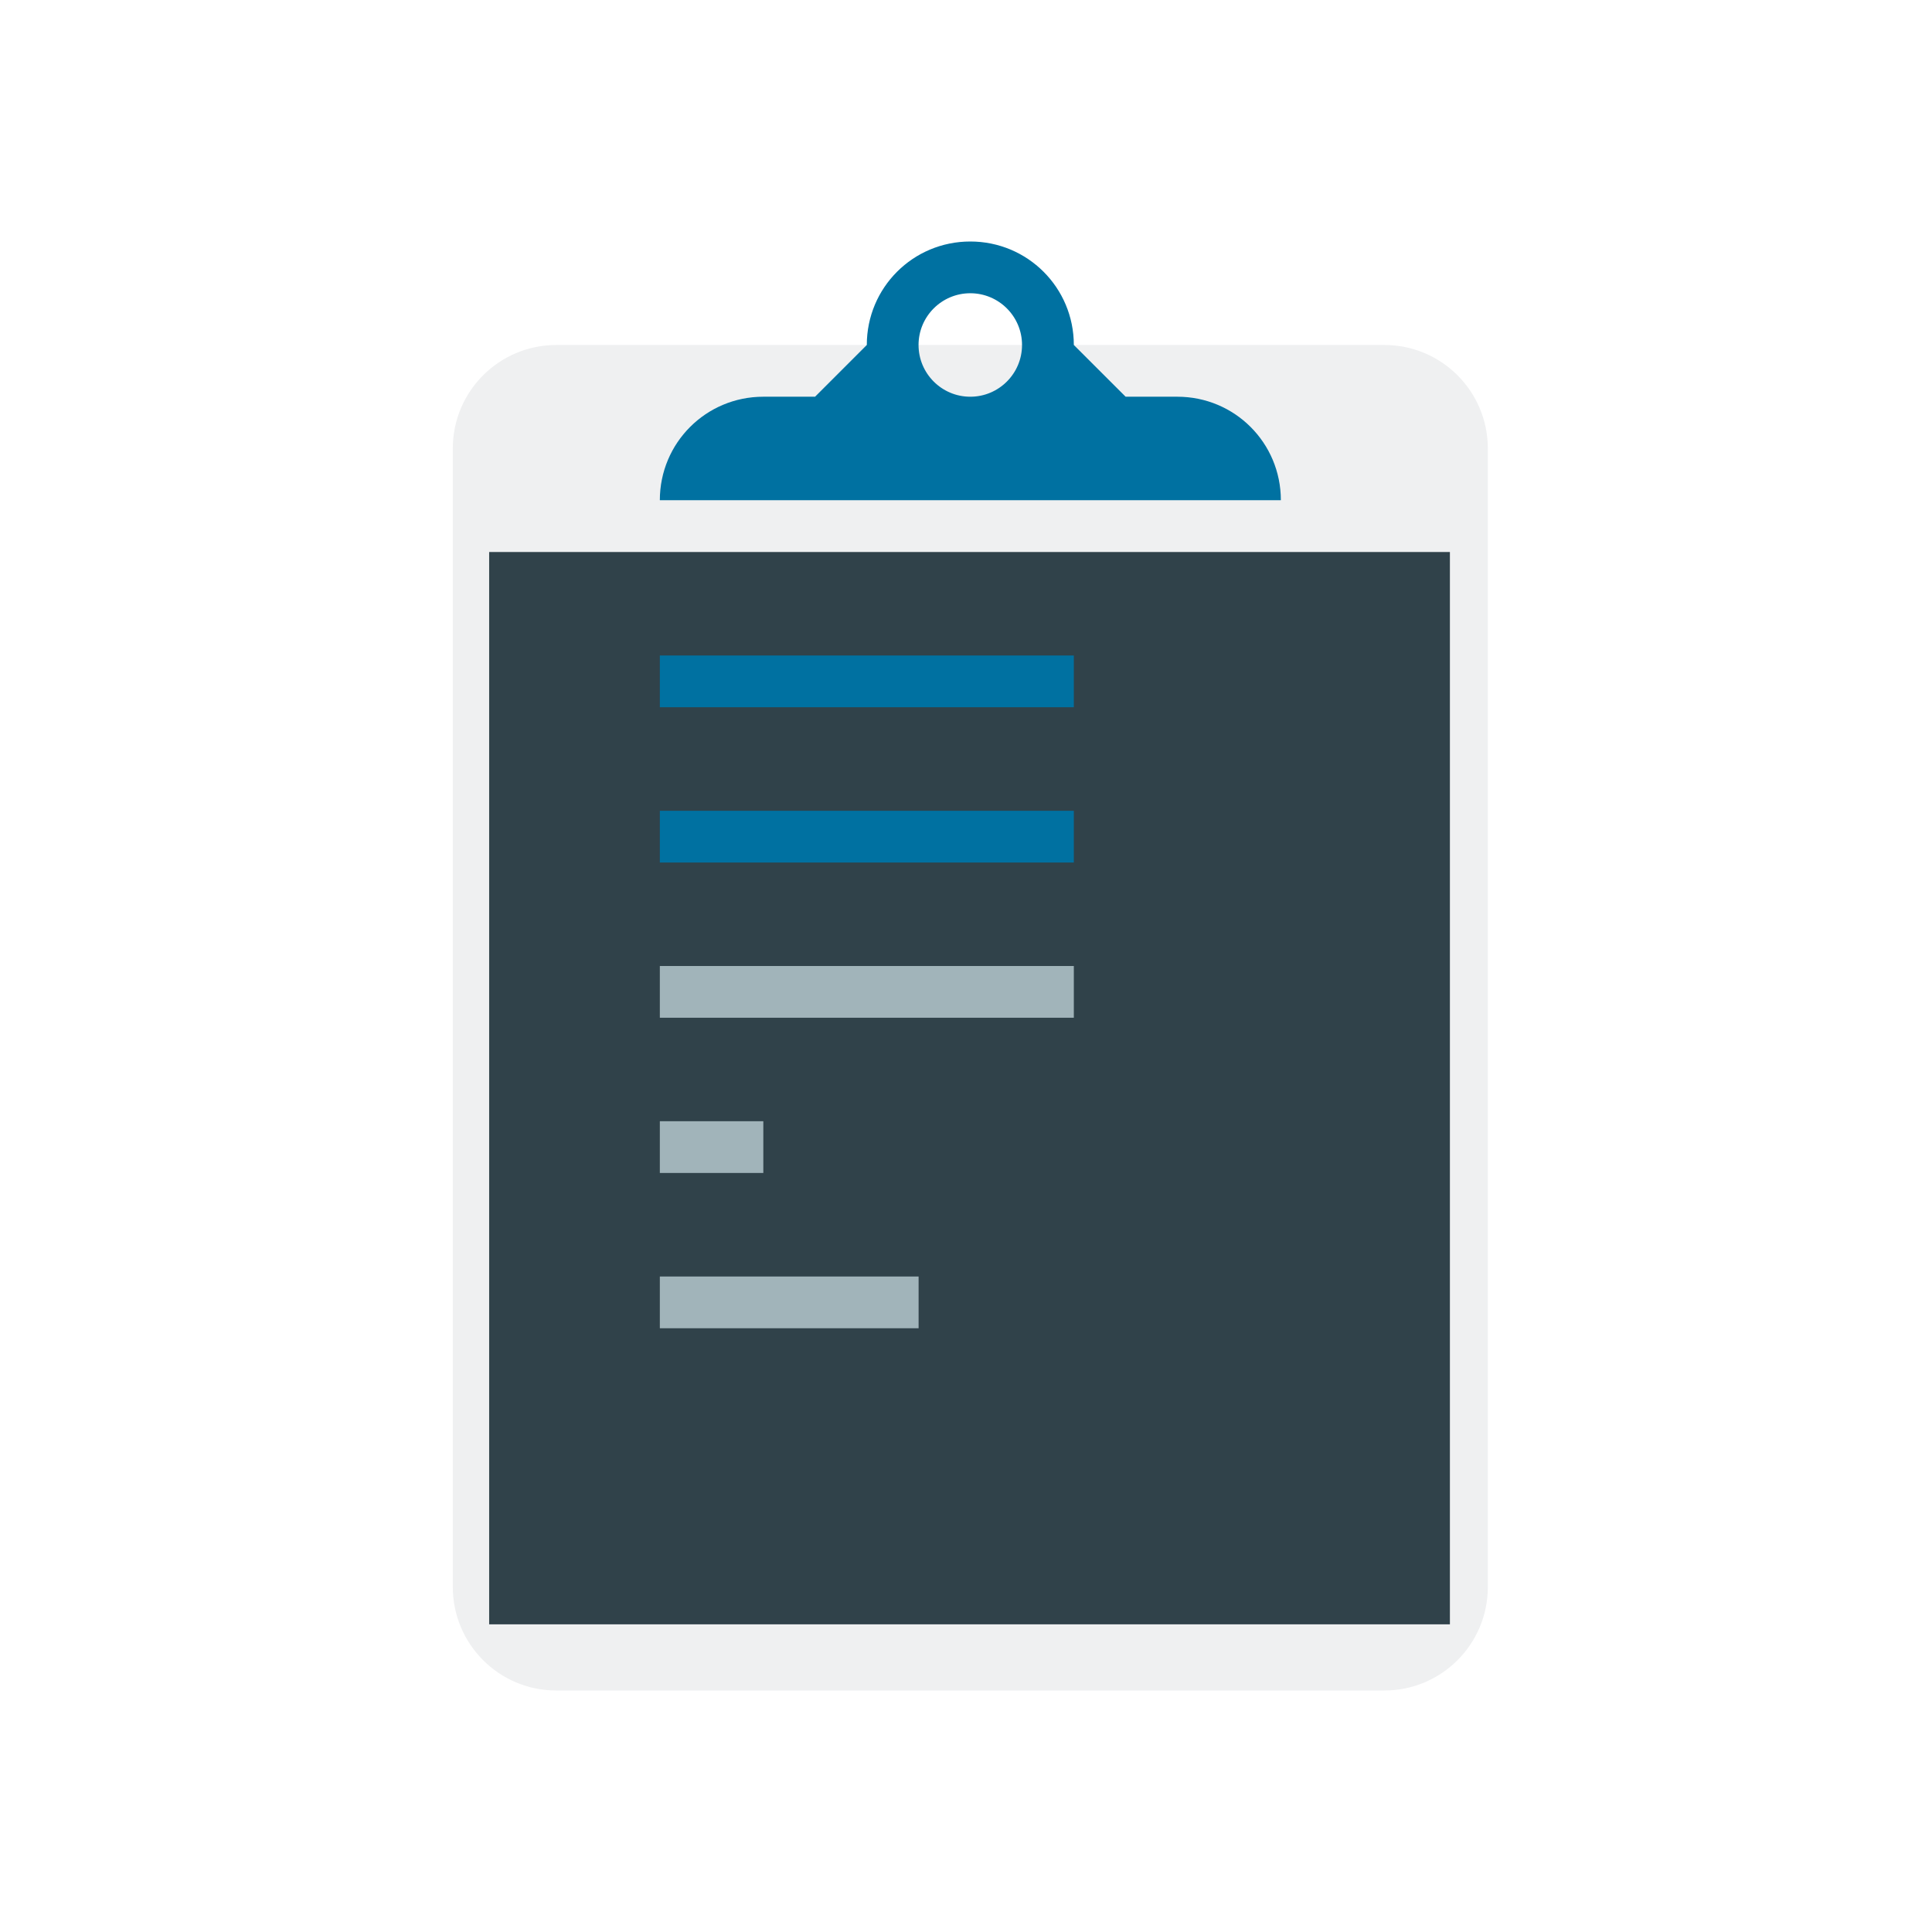
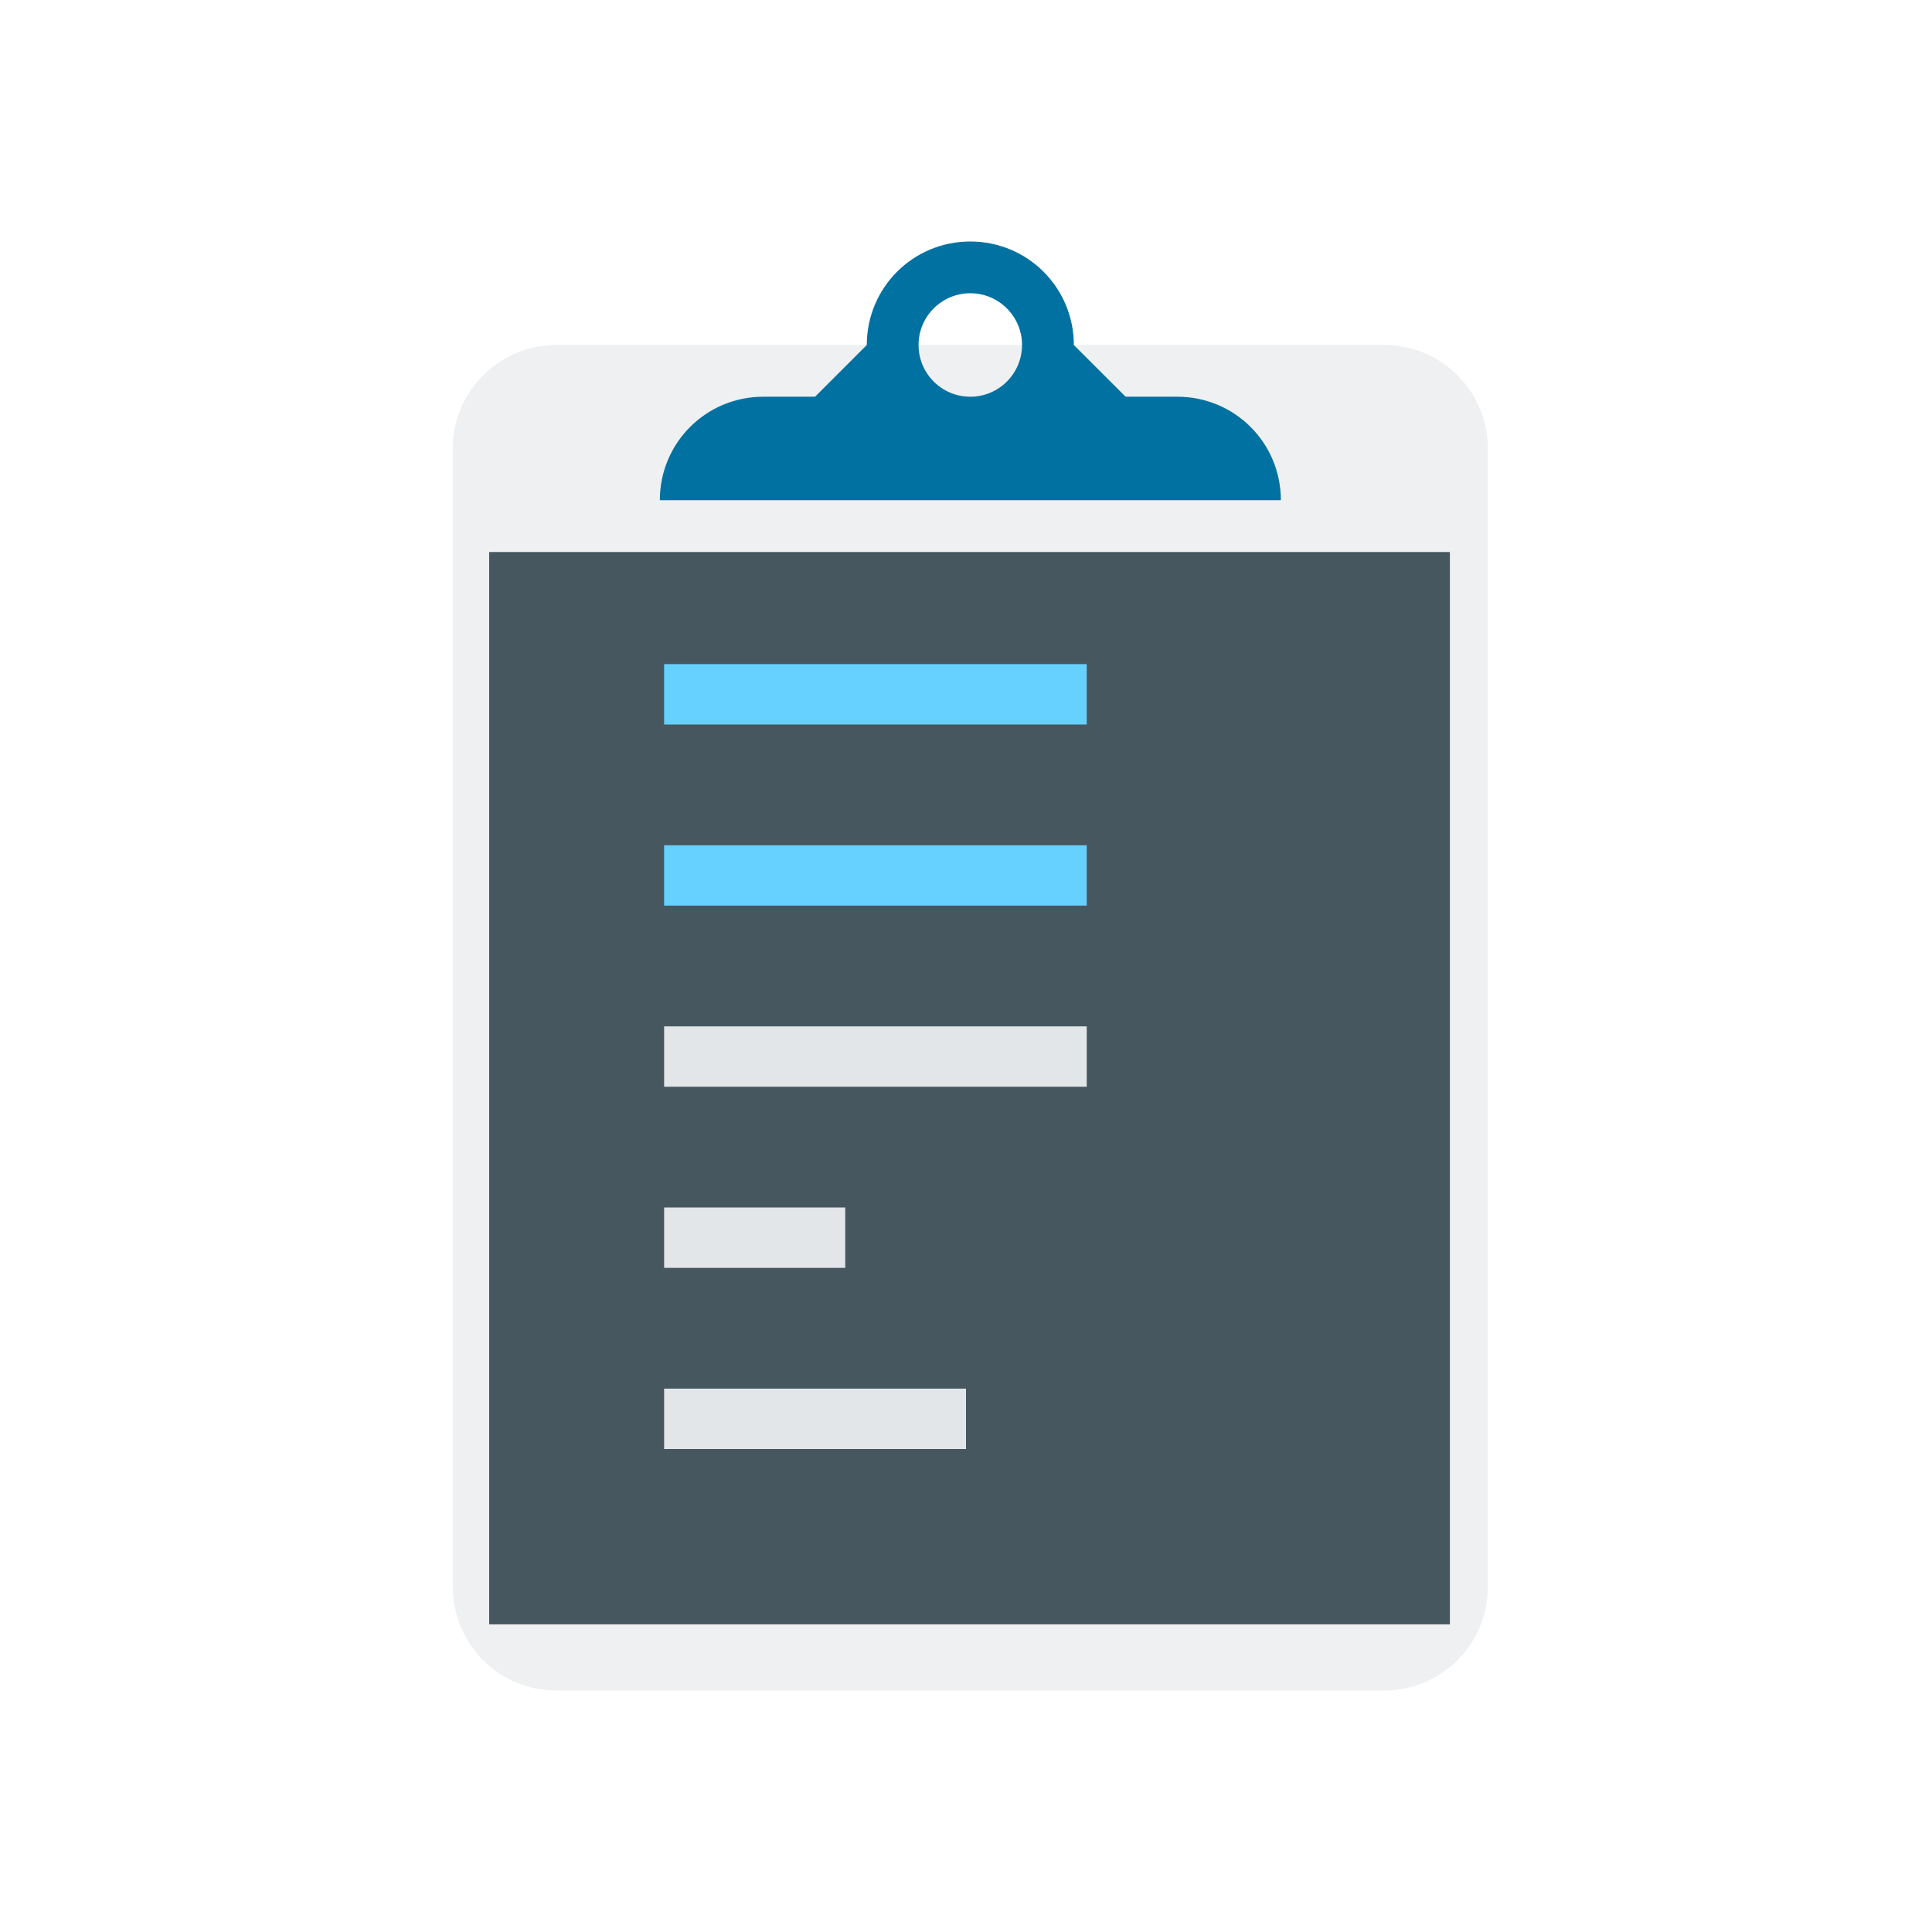
<svg xmlns="http://www.w3.org/2000/svg" width="32" height="32" version="1" id="svg12">
+   <g id="22-22-klipper" transform="translate(32,10)">
+     <rect style="opacity:0.001" width="22" height="22" x="0" y="0" id="rect2" />
+     <rect ry="1.143" y="4.143" x="5.25" height="14.857" width="11.5" id="rect4151-36" style="color:#000000;clip-rule:nonzero;display:inline;overflow:visible;visibility:visible;isolation:auto;mix-blend-mode:normal;color-interpolation:sRGB;color-interpolation-filters:linearRGB;solid-color:#000000;solid-opacity:1;fill:#eff0f1;fill-opacity:1;fill-rule:nonzero;stroke:none;stroke-width:1.146;stroke-linecap:butt;stroke-linejoin:miter;stroke-miterlimit:4;stroke-dasharray:none;stroke-dashoffset:0;stroke-opacity:1;color-rendering:auto;image-rendering:auto;shape-rendering:auto;text-rendering:auto;enable-background:accumulate" />
+     <path id="rect4153-7" d="M 11,3 C 10.363,3 9.85,3.51 9.85,4.143 L 9.275,4.714 v 0 h -0.575 c -0.637,0 -1.15,0.51 -1.15,1.143 h 6.9 c 0,-0.633 -0.513,-1.143 -1.15,-1.143 h -0.575 v 0 L 12.15,4.143 C 12.15,3.51 11.637,3 11,3 Z m 0,0.571 c 0.318,0 0.575,0.256 0.575,0.571 0,0.316 -0.257,0.571 -0.575,0.571 -0.318,0 -0.575,-0.256 -0.575,-0.571 0,-0.316 0.257,-0.571 0.575,-0.571 z" style="color:#000000;clip-rule:nonzero;display:inline;overflow:visible;visibility:visible;isolation:auto;mix-blend-mode:normal;color-interpolation:sRGB;color-interpolation-filters:linearRGB;solid-color:#000000;solid-opacity:1;fill:#0071a1;fill-opacity:1;fill-rule:nonzero;stroke:none;stroke-width:1.146;stroke-linecap:butt;stroke-linejoin:miter;stroke-miterlimit:4;stroke-dasharray:none;stroke-dashoffset:0;stroke-opacity:1;color-rendering:auto;image-rendering:auto;shape-rendering:auto;text-rendering:auto;enable-background:accumulate" />
+     <rect y="6.429" x="5.654" height="11.841" width="10.675" id="rect4169-5" style="color:#000000;clip-rule:nonzero;display:inline;overflow:visible;visibility:visible;opacity:0.7;isolation:auto;mix-blend-mode:normal;color-interpolation:sRGB;color-interpolation-filters:linearRGB;solid-color:#000000;solid-opacity:1;fill:#001621;fill-opacity:1;fill-rule:nonzero;stroke:none;stroke-width:1.257;stroke-linecap:butt;stroke-linejoin:miter;stroke-miterlimit:4;stroke-dasharray:none;stroke-dashoffset:0;stroke-opacity:1;color-rendering:auto;image-rendering:auto;shape-rendering:auto;text-rendering:auto;enable-background:accumulate" />
+     <rect y="8" x="7.598" height="0.667" width="4.696" id="rect4227-3" style="color:#000000;clip-rule:nonzero;display:inline;overflow:visible;visibility:visible;isolation:auto;mix-blend-mode:normal;color-interpolation:sRGB;color-interpolation-filters:linearRGB;solid-color:#000000;solid-opacity:1;fill:#66d1ff;fill-opacity:1;fill-rule:nonzero;stroke:none;stroke-width:2.502;stroke-linecap:butt;stroke-linejoin:miter;stroke-miterlimit:4;stroke-dasharray:none;stroke-dashoffset:0;stroke-opacity:1;color-rendering:auto;image-rendering:auto;shape-rendering:auto;text-rendering:auto;enable-background:accumulate" />
+     <rect y="10" x="7.598" height="0.667" width="4.696" id="rect4227-5-56" style="color:#000000;clip-rule:nonzero;display:inline;overflow:visible;visibility:visible;isolation:auto;mix-blend-mode:normal;color-interpolation:sRGB;color-interpolation-filters:linearRGB;solid-color:#000000;solid-opacity:1;fill:#66d1ff;fill-opacity:1;fill-rule:nonzero;stroke:none;stroke-width:2.502;stroke-linecap:butt;stroke-linejoin:miter;stroke-miterlimit:4;stroke-dasharray:none;stroke-dashoffset:0;stroke-opacity:1;color-rendering:auto;image-rendering:auto;shape-rendering:auto;text-rendering:auto;enable-background:accumulate" />
+     <rect y="12" x="7.598" height="0.667" width="4.696" id="rect4227-5-3-2" style="color:#000000;clip-rule:nonzero;display:inline;overflow:visible;visibility:visible;isolation:auto;mix-blend-mode:normal;color-interpolation:sRGB;color-interpolation-filters:linearRGB;solid-color:#000000;solid-opacity:1;fill:#e2e6e9;fill-opacity:1;fill-rule:nonzero;stroke:none;stroke-width:2.502;stroke-linecap:butt;stroke-linejoin:miter;stroke-miterlimit:4;stroke-dasharray:none;stroke-dashoffset:0;stroke-opacity:1;color-rendering:auto;image-rendering:auto;shape-rendering:auto;text-rendering:auto;enable-background:accumulate" />
+     <rect y="14" x="7.598" height="0.667" width="2.012" id="rect4227-5-3-5-9" style="color:#000000;clip-rule:nonzero;display:inline;overflow:visible;visibility:visible;isolation:auto;mix-blend-mode:normal;color-interpolation:sRGB;color-interpolation-filters:linearRGB;solid-color:#000000;solid-opacity:1;fill:#e2e6e9;fill-opacity:1;fill-rule:nonzero;stroke:none;stroke-width:3.276;stroke-linecap:butt;stroke-linejoin:miter;stroke-miterlimit:4;stroke-dasharray:none;stroke-dashoffset:0;stroke-opacity:1;color-rendering:auto;image-rendering:auto;shape-rendering:auto;text-rendering:auto;enable-background:accumulate" />
+     <rect y="16" x="7.598" height="0.667" width="3.354" id="rect4227-5-3-5-6-1" style="color:#000000;clip-rule:nonzero;display:inline;overflow:visible;visibility:visible;isolation:auto;mix-blend-mode:normal;color-interpolation:sRGB;color-interpolation-filters:linearRGB;solid-color:#000000;solid-opacity:1;fill:#e2e6e9;fill-opacity:1;fill-rule:nonzero;stroke:none;stroke-width:2.675;stroke-linecap:butt;stroke-linejoin:miter;stroke-miterlimit:4;stroke-dasharray:none;stroke-dashoffset:0;stroke-opacity:1;color-rendering:auto;image-rendering:auto;shape-rendering:auto;text-rendering:auto;enable-background:accumulate" />
+   </g>
  <g id="klipper">
    <rect style="opacity:0.001" width="32" height="32" x="0" y="0" id="rect7" />
    <rect ry="1.714" y="5.714" x="7.5" height="22.286" width="17.143" id="rect4151" style="color:#000000;clip-rule:nonzero;display:inline;overflow:visible;visibility:visible;isolation:auto;mix-blend-mode:normal;color-interpolation:sRGB;color-interpolation-filters:linearRGB;solid-color:#000000;solid-opacity:1;fill:#eff0f1;fill-opacity:1;fill-rule:nonzero;stroke:none;stroke-width:1.714;stroke-linecap:butt;stroke-linejoin:miter;stroke-miterlimit:4;stroke-dasharray:none;stroke-dashoffset:0;stroke-opacity:1;color-rendering:auto;image-rendering:auto;shape-rendering:auto;text-rendering:auto;enable-background:accumulate" />
    <path id="rect4153" d="m 16.071,4 c -0.95,0 -1.714,0.765 -1.714,1.714 l -0.857,0.857 v 0 h -0.857 c -0.95,0 -1.714,0.765 -1.714,1.714 h 10.286 c 0,-0.95 -0.765,-1.714 -1.714,-1.714 h -0.857 v 0 L 17.786,5.714 C 17.786,4.765 17.021,4 16.071,4 Z m 0,0.857 c 0.473,0 0.857,0.384 0.857,0.857 0,0.473 -0.384,0.857 -0.857,0.857 -0.473,0 -0.857,-0.384 -0.857,-0.857 0,-0.473 0.384,-0.857 0.857,-0.857 z" style="color:#000000;clip-rule:nonzero;display:inline;overflow:visible;visibility:visible;isolation:auto;mix-blend-mode:normal;color-interpolation:sRGB;color-interpolation-filters:linearRGB;solid-color:#000000;solid-opacity:1;fill:#0071a1;fill-opacity:1;fill-rule:nonzero;stroke:none;stroke-width:1.714;stroke-linecap:butt;stroke-linejoin:miter;stroke-miterlimit:4;stroke-dasharray:none;stroke-dashoffset:0;stroke-opacity:1;color-rendering:auto;image-rendering:auto;shape-rendering:auto;text-rendering:auto;enable-background:accumulate" />
-     <rect y="9.143" x="8.102" height="17.761" width="15.913" id="rect4169" style="color:#000000;clip-rule:nonzero;display:inline;overflow:visible;visibility:visible;opacity:0.8;isolation:auto;mix-blend-mode:normal;color-interpolation:sRGB;color-interpolation-filters:linearRGB;solid-color:#000000;solid-opacity:1;fill:#001621;fill-opacity:1;fill-rule:nonzero;stroke:none;stroke-width:1.88;stroke-linecap:butt;stroke-linejoin:miter;stroke-miterlimit:4;stroke-dasharray:none;stroke-dashoffset:0;stroke-opacity:1;color-rendering:auto;image-rendering:auto;shape-rendering:auto;text-rendering:auto;enable-background:accumulate" />
-     <rect y="10.857" x="10.929" height="0.857" width="6.857" id="rect4227" style="color:#000000;clip-rule:nonzero;display:inline;overflow:visible;visibility:visible;isolation:auto;mix-blend-mode:normal;color-interpolation:sRGB;color-interpolation-filters:linearRGB;solid-color:#000000;solid-opacity:1;fill:#0071a1;fill-opacity:1;fill-rule:nonzero;stroke:none;stroke-width:3.429;stroke-linecap:butt;stroke-linejoin:miter;stroke-miterlimit:4;stroke-dasharray:none;stroke-dashoffset:0;stroke-opacity:1;color-rendering:auto;image-rendering:auto;shape-rendering:auto;text-rendering:auto;enable-background:accumulate" />
-     <rect y="13.429" x="10.929" height="0.857" width="6.857" id="rect4227-5" style="color:#000000;clip-rule:nonzero;display:inline;overflow:visible;visibility:visible;isolation:auto;mix-blend-mode:normal;color-interpolation:sRGB;color-interpolation-filters:linearRGB;solid-color:#000000;solid-opacity:1;fill:#0071a1;fill-opacity:1;fill-rule:nonzero;stroke:none;stroke-width:3.429;stroke-linecap:butt;stroke-linejoin:miter;stroke-miterlimit:4;stroke-dasharray:none;stroke-dashoffset:0;stroke-opacity:1;color-rendering:auto;image-rendering:auto;shape-rendering:auto;text-rendering:auto;enable-background:accumulate" />
-     <rect y="16" x="10.929" height="0.857" width="6.857" id="rect4227-5-3" style="color:#000000;clip-rule:nonzero;display:inline;overflow:visible;visibility:visible;isolation:auto;mix-blend-mode:normal;color-interpolation:sRGB;color-interpolation-filters:linearRGB;solid-color:#000000;solid-opacity:1;fill:#a1b4ba;fill-opacity:1;fill-rule:nonzero;stroke:none;stroke-width:3.429;stroke-linecap:butt;stroke-linejoin:miter;stroke-miterlimit:4;stroke-dasharray:none;stroke-dashoffset:0;stroke-opacity:1;color-rendering:auto;image-rendering:auto;shape-rendering:auto;text-rendering:auto;enable-background:accumulate" />
-     <rect y="18.571" x="10.929" height="0.857" width="1.714" id="rect4227-5-3-5" style="color:#000000;clip-rule:nonzero;display:inline;overflow:visible;visibility:visible;isolation:auto;mix-blend-mode:normal;color-interpolation:sRGB;color-interpolation-filters:linearRGB;solid-color:#000000;solid-opacity:1;fill:#a1b4ba;fill-opacity:1;fill-rule:nonzero;stroke:none;stroke-width:3.429;stroke-linecap:butt;stroke-linejoin:miter;stroke-miterlimit:4;stroke-dasharray:none;stroke-dashoffset:0;stroke-opacity:1;color-rendering:auto;image-rendering:auto;shape-rendering:auto;text-rendering:auto;enable-background:accumulate" />
-     <rect y="21.143" x="10.929" height="0.857" width="4.286" id="rect4227-5-3-5-6" style="color:#000000;clip-rule:nonzero;display:inline;overflow:visible;visibility:visible;isolation:auto;mix-blend-mode:normal;color-interpolation:sRGB;color-interpolation-filters:linearRGB;solid-color:#000000;solid-opacity:1;fill:#a1b4ba;fill-opacity:1;fill-rule:nonzero;stroke:none;stroke-width:3.429;stroke-linecap:butt;stroke-linejoin:miter;stroke-miterlimit:4;stroke-dasharray:none;stroke-dashoffset:0;stroke-opacity:1;color-rendering:auto;image-rendering:auto;shape-rendering:auto;text-rendering:auto;enable-background:accumulate" />
+     <rect y="9.143" x="8.102" height="17.761" width="15.913" id="rect4169" style="color:#000000;clip-rule:nonzero;display:inline;overflow:visible;visibility:visible;opacity:0.7;isolation:auto;mix-blend-mode:normal;color-interpolation:sRGB;color-interpolation-filters:linearRGB;solid-color:#000000;solid-opacity:1;fill:#001621;fill-opacity:1;fill-rule:nonzero;stroke:none;stroke-width:1.88;stroke-linecap:butt;stroke-linejoin:miter;stroke-miterlimit:4;stroke-dasharray:none;stroke-dashoffset:0;stroke-opacity:1;color-rendering:auto;image-rendering:auto;shape-rendering:auto;text-rendering:auto;enable-background:accumulate" />
+     <rect y="11" x="11" height="1" width="7" id="rect4227" style="color:#000000;clip-rule:nonzero;display:inline;overflow:visible;visibility:visible;isolation:auto;mix-blend-mode:normal;color-interpolation:sRGB;color-interpolation-filters:linearRGB;solid-color:#000000;solid-opacity:1;fill:#66d1ff;fill-opacity:1;fill-rule:nonzero;stroke:none;stroke-width:3.742;stroke-linecap:butt;stroke-linejoin:miter;stroke-miterlimit:4;stroke-dasharray:none;stroke-dashoffset:0;stroke-opacity:1;color-rendering:auto;image-rendering:auto;shape-rendering:auto;text-rendering:auto;enable-background:accumulate" />
+     <rect y="14" x="11" height="1" width="7" id="rect4227-5" style="color:#000000;clip-rule:nonzero;display:inline;overflow:visible;visibility:visible;isolation:auto;mix-blend-mode:normal;color-interpolation:sRGB;color-interpolation-filters:linearRGB;solid-color:#000000;solid-opacity:1;fill:#66d1ff;fill-opacity:1;fill-rule:nonzero;stroke:none;stroke-width:3.742;stroke-linecap:butt;stroke-linejoin:miter;stroke-miterlimit:4;stroke-dasharray:none;stroke-dashoffset:0;stroke-opacity:1;color-rendering:auto;image-rendering:auto;shape-rendering:auto;text-rendering:auto;enable-background:accumulate" />
+     <rect y="17" x="11" height="1" width="7" id="rect4227-5-3" style="color:#000000;clip-rule:nonzero;display:inline;overflow:visible;visibility:visible;isolation:auto;mix-blend-mode:normal;color-interpolation:sRGB;color-interpolation-filters:linearRGB;solid-color:#000000;solid-opacity:1;fill:#e2e6e9;fill-opacity:1;fill-rule:nonzero;stroke:none;stroke-width:3.742;stroke-linecap:butt;stroke-linejoin:miter;stroke-miterlimit:4;stroke-dasharray:none;stroke-dashoffset:0;stroke-opacity:1;color-rendering:auto;image-rendering:auto;shape-rendering:auto;text-rendering:auto;enable-background:accumulate" />
+     <rect y="20" x="11" height="1" width="3" id="rect4227-5-3-5" style="color:#000000;clip-rule:nonzero;display:inline;overflow:visible;visibility:visible;isolation:auto;mix-blend-mode:normal;color-interpolation:sRGB;color-interpolation-filters:linearRGB;solid-color:#000000;solid-opacity:1;fill:#e2e6e9;fill-opacity:1;fill-rule:nonzero;stroke:none;stroke-width:4.899;stroke-linecap:butt;stroke-linejoin:miter;stroke-miterlimit:4;stroke-dasharray:none;stroke-dashoffset:0;stroke-opacity:1;color-rendering:auto;image-rendering:auto;shape-rendering:auto;text-rendering:auto;enable-background:accumulate" />
+     <rect y="23" x="11" height="1" width="5" id="rect4227-5-3-5-6" style="color:#000000;clip-rule:nonzero;display:inline;overflow:visible;visibility:visible;isolation:auto;mix-blend-mode:normal;color-interpolation:sRGB;color-interpolation-filters:linearRGB;solid-color:#000000;solid-opacity:1;fill:#e2e6e9;fill-opacity:1;fill-rule:nonzero;stroke:none;stroke-width:4;stroke-linecap:butt;stroke-linejoin:miter;stroke-miterlimit:4;stroke-dasharray:none;stroke-dashoffset:0;stroke-opacity:1;color-rendering:auto;image-rendering:auto;shape-rendering:auto;text-rendering:auto;enable-background:accumulate" />
  </g>
  <defs id="defs16" />
-   <g id="22-22-klipper">
-     <g id="g1025">
-       <rect style="opacity:0.001" width="22" height="22" x="32" y="10" id="rect2" />
-       <rect ry="1.143" y="14.086" x="37.343" height="14.857" width="11.429" id="rect4151-3" style="color:#000000;clip-rule:nonzero;display:inline;overflow:visible;visibility:visible;isolation:auto;mix-blend-mode:normal;color-interpolation:sRGB;color-interpolation-filters:linearRGB;solid-color:#000000;solid-opacity:1;fill:#eff0f1;fill-opacity:1;fill-rule:nonzero;stroke:none;stroke-width:1.143;stroke-linecap:butt;stroke-linejoin:miter;stroke-miterlimit:4;stroke-dasharray:none;stroke-dashoffset:0;stroke-opacity:1;color-rendering:auto;image-rendering:auto;shape-rendering:auto;text-rendering:auto;enable-background:accumulate" />
-       <path id="rect4153-6" d="m 43.057,12.943 c -0.633,0 -1.143,0.51 -1.143,1.143 l -0.571,0.571 v 0 h -0.571 c -0.633,0 -1.143,0.51 -1.143,1.143 h 6.857 c 0,-0.633 -0.51,-1.143 -1.143,-1.143 h -0.571 v 0 l -0.571,-0.571 c 0,-0.633 -0.51,-1.143 -1.143,-1.143 z m 0,0.571 c 0.316,0 0.571,0.256 0.571,0.571 0,0.316 -0.256,0.571 -0.571,0.571 -0.316,0 -0.571,-0.256 -0.571,-0.571 0,-0.316 0.256,-0.571 0.571,-0.571 z" style="color:#000000;clip-rule:nonzero;display:inline;overflow:visible;visibility:visible;isolation:auto;mix-blend-mode:normal;color-interpolation:sRGB;color-interpolation-filters:linearRGB;solid-color:#000000;solid-opacity:1;fill:#0071a1;fill-opacity:1;fill-rule:nonzero;stroke:none;stroke-width:1.143;stroke-linecap:butt;stroke-linejoin:miter;stroke-miterlimit:4;stroke-dasharray:none;stroke-dashoffset:0;stroke-opacity:1;color-rendering:auto;image-rendering:auto;shape-rendering:auto;text-rendering:auto;enable-background:accumulate" />
-       <rect y="16.372" x="37.744" height="11.841" width="10.608" id="rect4169-7" style="color:#000000;clip-rule:nonzero;display:inline;overflow:visible;visibility:visible;opacity:0.8;isolation:auto;mix-blend-mode:normal;color-interpolation:sRGB;color-interpolation-filters:linearRGB;solid-color:#000000;solid-opacity:1;fill:#001621;fill-opacity:1;fill-rule:nonzero;stroke:none;stroke-width:1.253;stroke-linecap:butt;stroke-linejoin:miter;stroke-miterlimit:4;stroke-dasharray:none;stroke-dashoffset:0;stroke-opacity:1;color-rendering:auto;image-rendering:auto;shape-rendering:auto;text-rendering:auto;enable-background:accumulate" />
-       <rect y="17.514" x="39.629" height="0.571" width="4.571" id="rect4227-53" style="color:#000000;clip-rule:nonzero;display:inline;overflow:visible;visibility:visible;isolation:auto;mix-blend-mode:normal;color-interpolation:sRGB;color-interpolation-filters:linearRGB;solid-color:#000000;solid-opacity:1;fill:#0071a1;fill-opacity:1;fill-rule:nonzero;stroke:none;stroke-width:2.286;stroke-linecap:butt;stroke-linejoin:miter;stroke-miterlimit:4;stroke-dasharray:none;stroke-dashoffset:0;stroke-opacity:1;color-rendering:auto;image-rendering:auto;shape-rendering:auto;text-rendering:auto;enable-background:accumulate" />
-       <rect y="19.229" x="39.629" height="0.571" width="4.571" id="rect4227-5-5" style="color:#000000;clip-rule:nonzero;display:inline;overflow:visible;visibility:visible;isolation:auto;mix-blend-mode:normal;color-interpolation:sRGB;color-interpolation-filters:linearRGB;solid-color:#000000;solid-opacity:1;fill:#0071a1;fill-opacity:1;fill-rule:nonzero;stroke:none;stroke-width:2.286;stroke-linecap:butt;stroke-linejoin:miter;stroke-miterlimit:4;stroke-dasharray:none;stroke-dashoffset:0;stroke-opacity:1;color-rendering:auto;image-rendering:auto;shape-rendering:auto;text-rendering:auto;enable-background:accumulate" />
-       <rect y="20.943" x="39.629" height="0.571" width="4.571" id="rect4227-5-3-6" style="color:#000000;clip-rule:nonzero;display:inline;overflow:visible;visibility:visible;isolation:auto;mix-blend-mode:normal;color-interpolation:sRGB;color-interpolation-filters:linearRGB;solid-color:#000000;solid-opacity:1;fill:#a1b4ba;fill-opacity:1;fill-rule:nonzero;stroke:none;stroke-width:2.286;stroke-linecap:butt;stroke-linejoin:miter;stroke-miterlimit:4;stroke-dasharray:none;stroke-dashoffset:0;stroke-opacity:1;color-rendering:auto;image-rendering:auto;shape-rendering:auto;text-rendering:auto;enable-background:accumulate" />
-       <rect y="22.657" x="39.629" height="0.571" width="1.143" id="rect4227-5-3-5-2" style="color:#000000;clip-rule:nonzero;display:inline;overflow:visible;visibility:visible;isolation:auto;mix-blend-mode:normal;color-interpolation:sRGB;color-interpolation-filters:linearRGB;solid-color:#000000;solid-opacity:1;fill:#a1b4ba;fill-opacity:1;fill-rule:nonzero;stroke:none;stroke-width:2.286;stroke-linecap:butt;stroke-linejoin:miter;stroke-miterlimit:4;stroke-dasharray:none;stroke-dashoffset:0;stroke-opacity:1;color-rendering:auto;image-rendering:auto;shape-rendering:auto;text-rendering:auto;enable-background:accumulate" />
-       <rect y="24.372" x="39.629" height="0.571" width="2.857" id="rect4227-5-3-5-6-9" style="color:#000000;clip-rule:nonzero;display:inline;overflow:visible;visibility:visible;isolation:auto;mix-blend-mode:normal;color-interpolation:sRGB;color-interpolation-filters:linearRGB;solid-color:#000000;solid-opacity:1;fill:#a1b4ba;fill-opacity:1;fill-rule:nonzero;stroke:none;stroke-width:2.286;stroke-linecap:butt;stroke-linejoin:miter;stroke-miterlimit:4;stroke-dasharray:none;stroke-dashoffset:0;stroke-opacity:1;color-rendering:auto;image-rendering:auto;shape-rendering:auto;text-rendering:auto;enable-background:accumulate" />
-     </g>
-   </g>
</svg>
